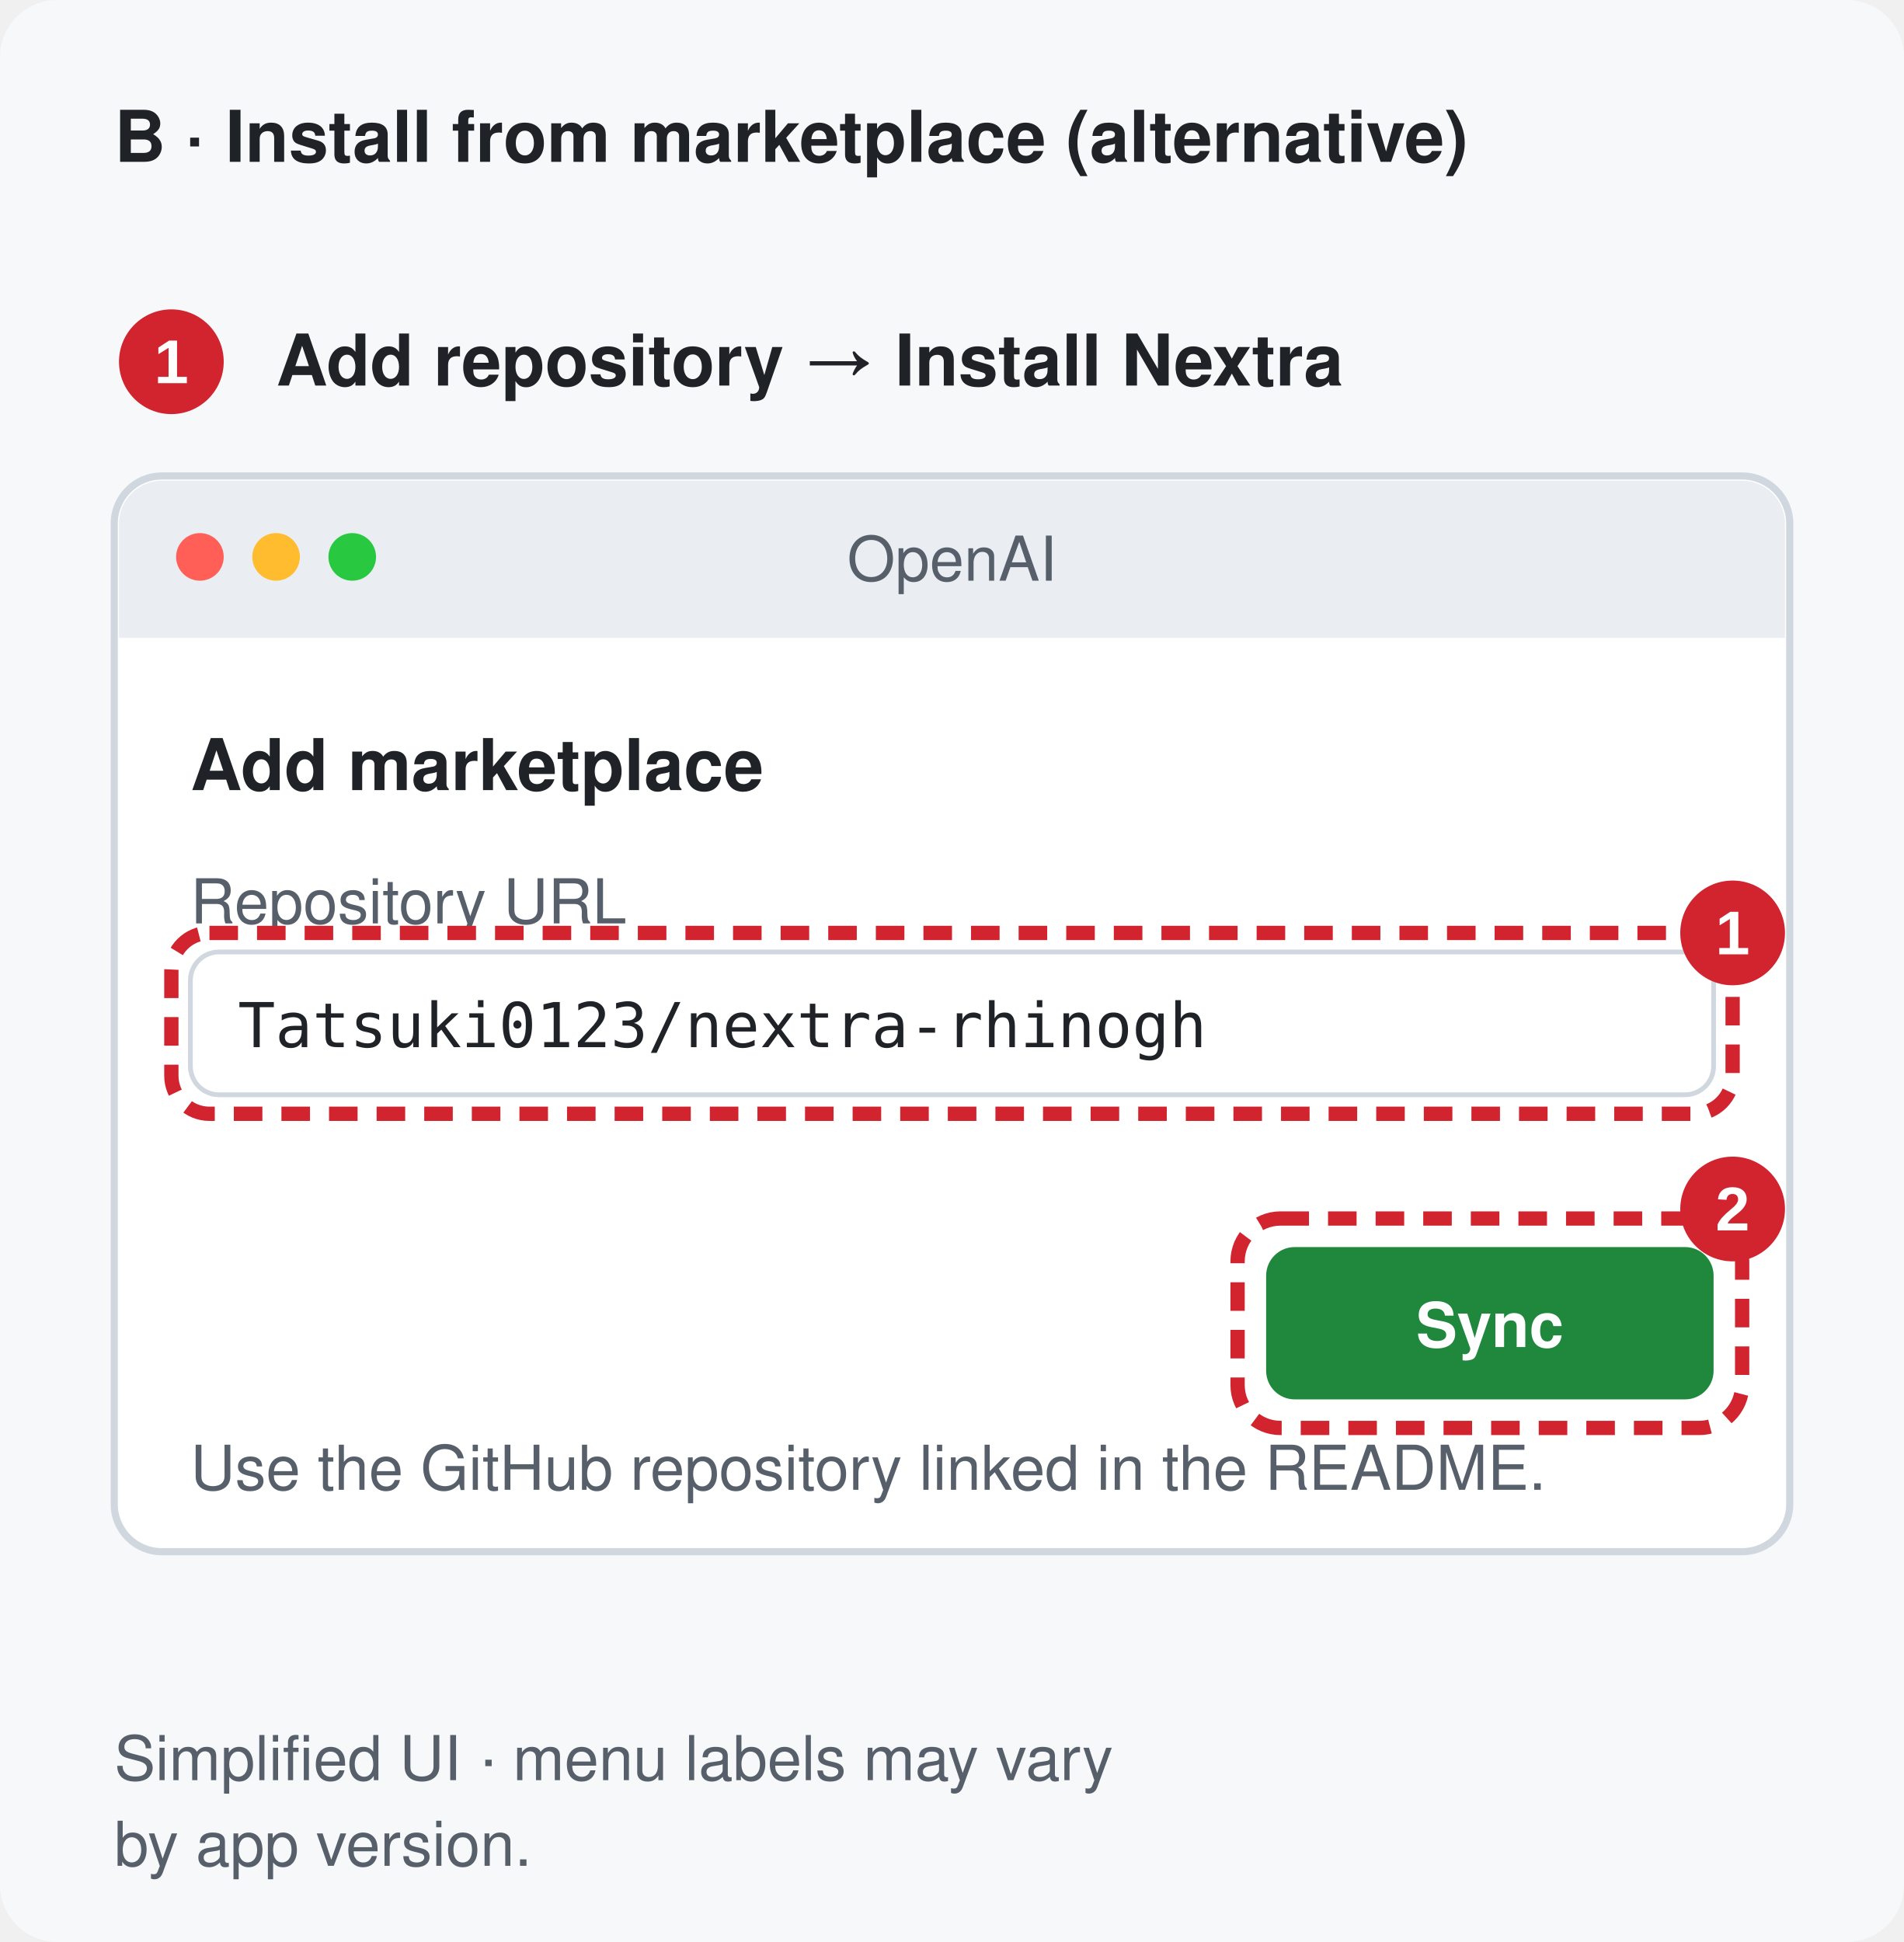
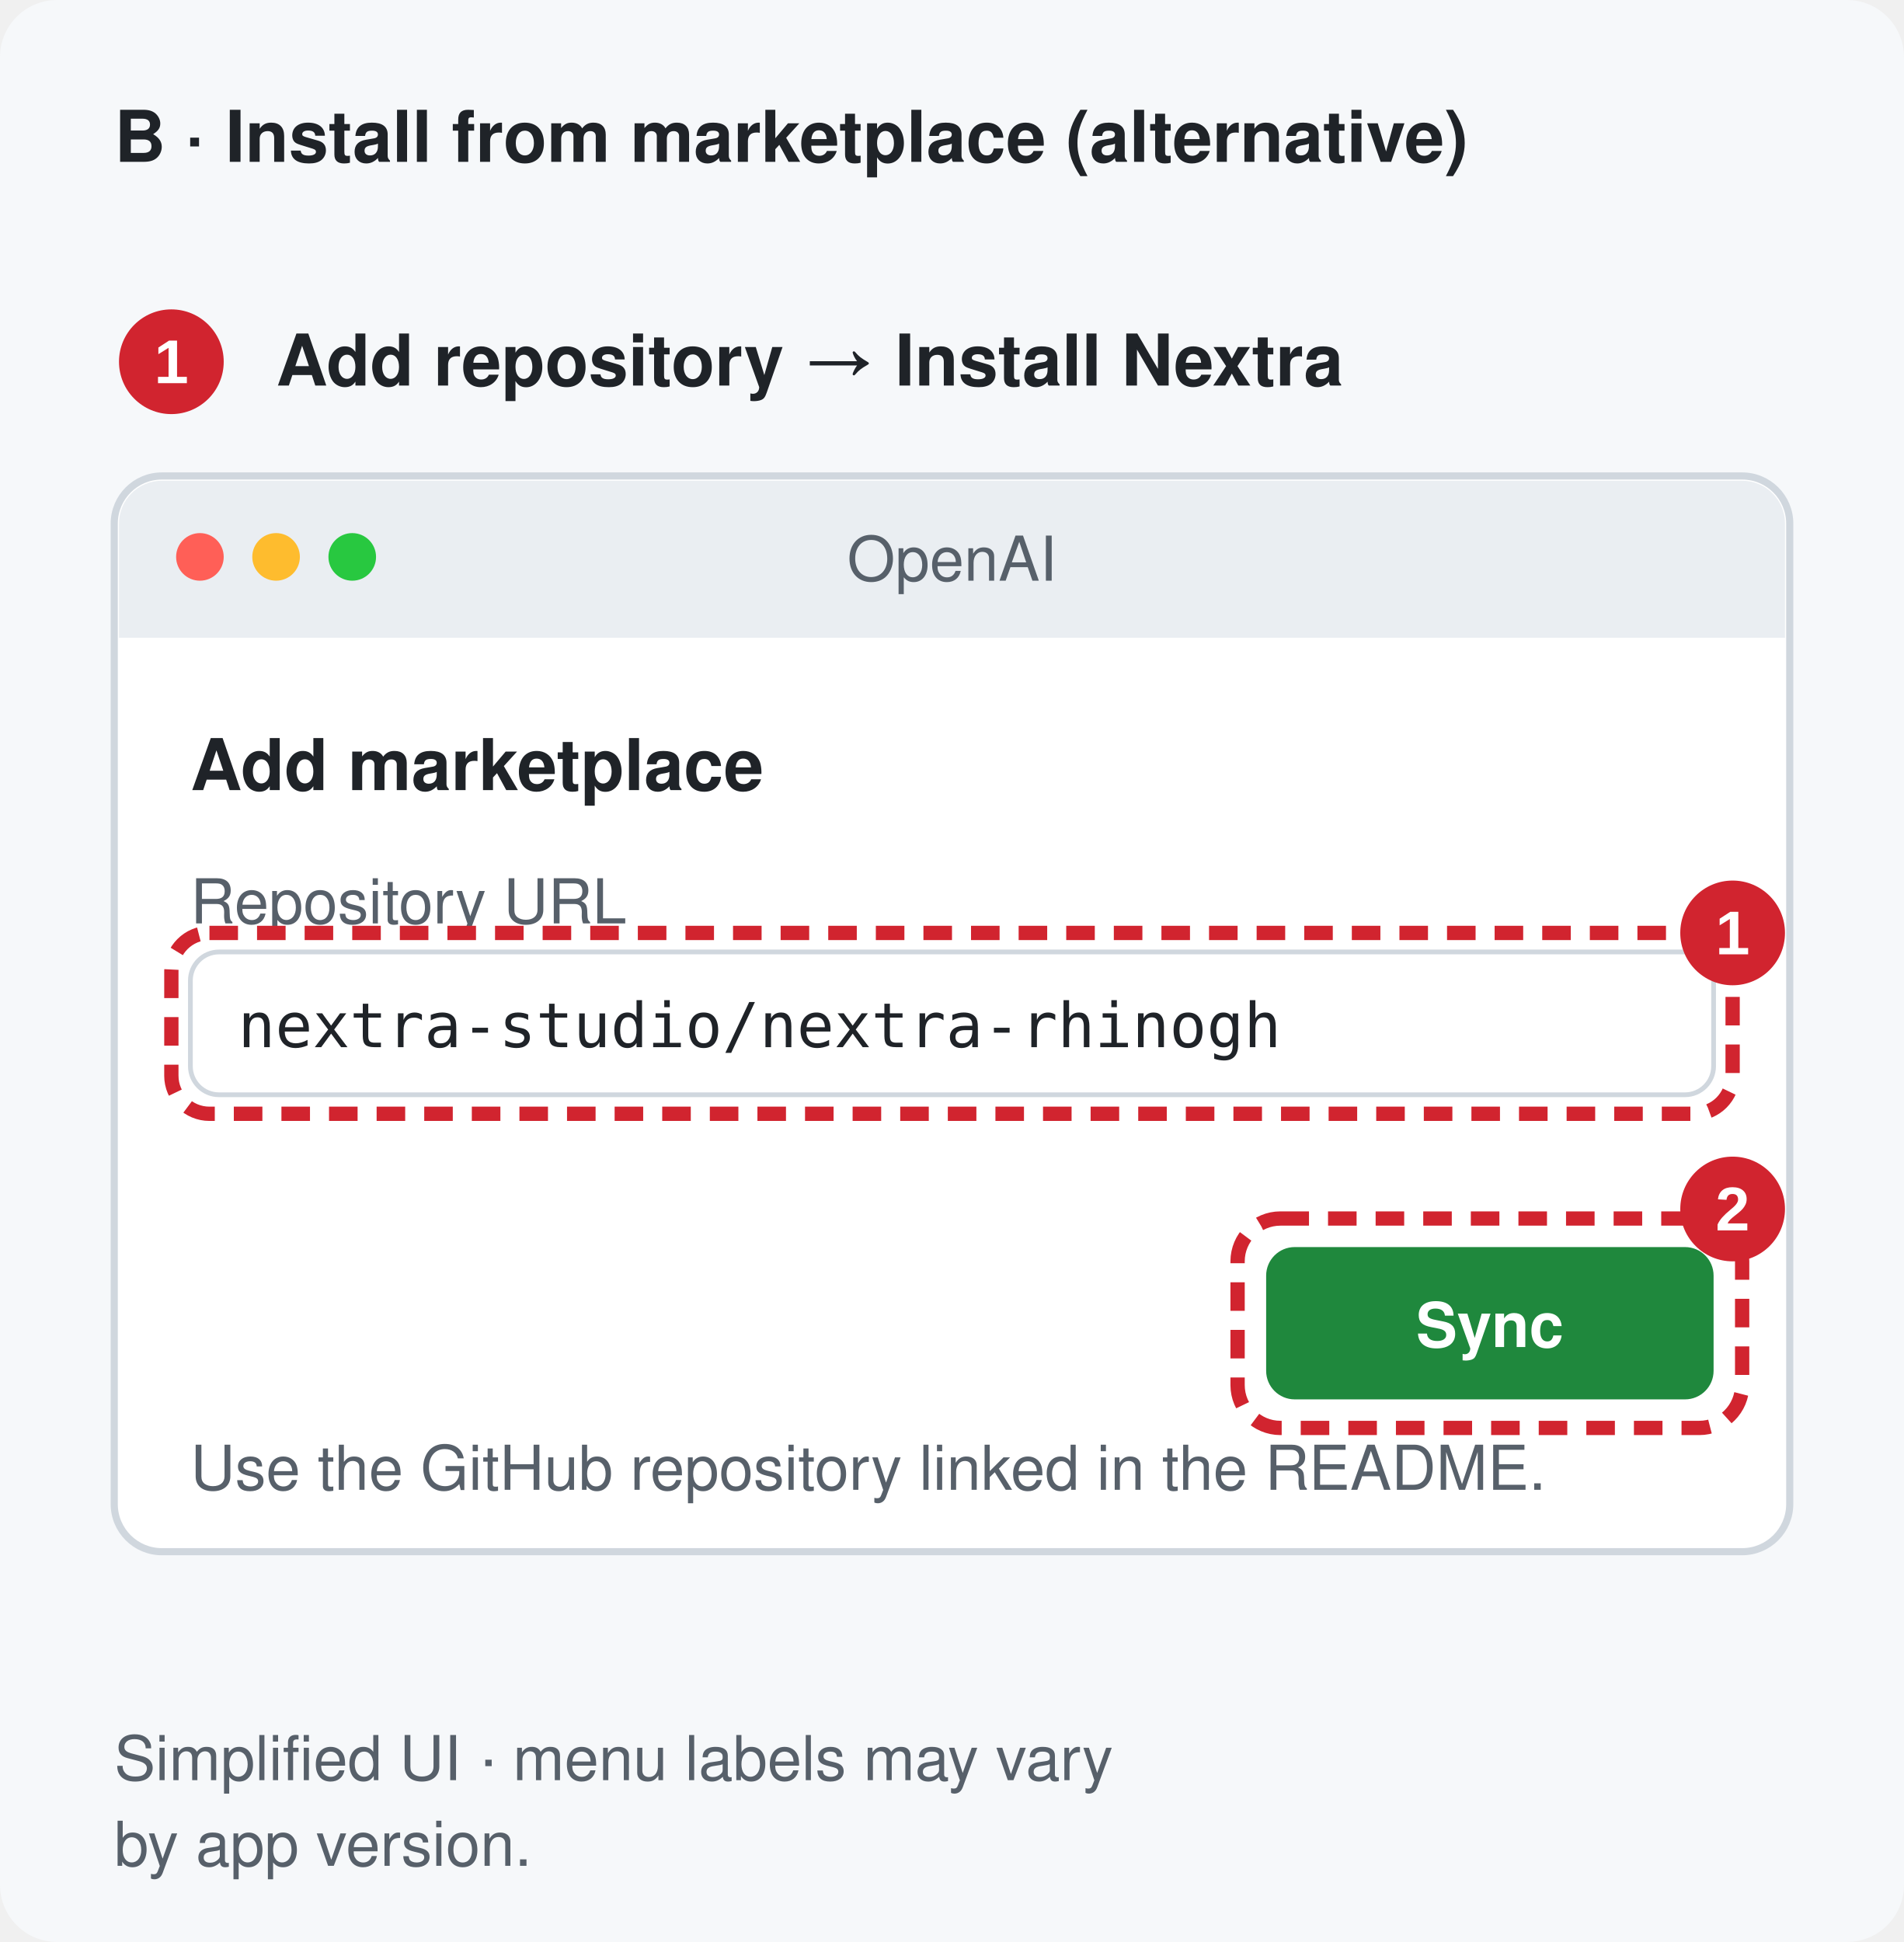
<svg xmlns="http://www.w3.org/2000/svg" viewBox="0 0 400 408" width="400" height="408">
  <style>
.bg{fill:#f6f8fa}.win{fill:#fff;stroke:#d0d7de;stroke-width:1.5}.bar{fill:#eaeef2}.t{font:600 15px Segoe UI,Helvetica,Arial,sans-serif;fill:#1f2328}
.s{font:13px Segoe UI,Helvetica,Arial,sans-serif;fill:#57606a}.m{font:13px Consolas,Menlo,monospace;fill:#1f2328}.f{fill:#fff;stroke:#d0d7de}
.nav{fill:#eaeef2}.navsel{fill:#ddf4ff}.btn{fill:#1f883d}.bt{font:600 13px Segoe UI,Helvetica,Arial,sans-serif;fill:#fff}
.ring{fill:none;stroke:#d1242f;stroke-width:3;stroke-dasharray:6 4}.badge{fill:#d1242f}.bn{font:700 13px Segoe UI,Arial,sans-serif;fill:#fff}
.term{fill:#0d1117}.tt{font:13px Consolas,Menlo,monospace;fill:#e6edf3}.tg{font:13px Consolas,Menlo,monospace;fill:#3fb950}.tp{font:13px Consolas,Menlo,monospace;fill:#8b949e}
@media (prefers-color-scheme: dark){.bg{fill:#0d1117}.win{fill:#161b22;stroke:#3d444d}.bar{fill:#21262d}.t,.m{fill:#e6edf3}.s{fill:#9da7b3}
.f{fill:#0d1117;stroke:#3d444d}.nav{fill:#21262d}.navsel{fill:#1f3a5f}}
</style>
  <rect class="bg" width="400" height="408" rx="12" />
  <text class="t" x="24" y="34">B · Install from marketplace (alternative)</text>
  <g transform="translate(24 64)">
    <circle class="badge" cx="12" cy="12" r="11" />
    <text class="bn" x="12" y="16.5" text-anchor="middle">1</text>
    <text class="t" x="34" y="17">Add repository → Install Nextra</text>
    <rect class="win" x="0" y="36" width="352" height="226" rx="10" />
    <path class="bar" d="M1 70V46a9 9 0 0 1 9-9h332a9 9 0 0 1 9 9v24z" />
    <circle cx="18" cy="53" r="5" fill="#ff5f57" />
    <circle cx="34" cy="53" r="5" fill="#febc2e" />
    <circle cx="50" cy="53" r="5" fill="#28c840" />
    <text class="s" x="176.0" y="58" text-anchor="middle">OpenAI</text>
    <g transform="translate(12 84)">
      <text class="t" x="4" y="18">Add marketplace</text>
      <text class="s" x="4" y="46">Repository URL</text>
      <rect class="f" x="4" y="52" width="320" height="30" rx="6" />
-       <text class="m" x="14" y="72">Tatsuki0123/nextra-rhinogh</text>
+       <text class="m" x="14" y="72">nextra-studio/nextra-rhinogh</text>
      <rect class="btn" x="230" y="114" width="94" height="32" rx="6" />
      <text class="bt" x="277.0" y="135" text-anchor="middle">Sync</text>
      <rect class="ring" x="224" y="108" width="106" height="44" rx="9" />
      <circle class="badge" cx="328" cy="106" r="11" />
      <text class="bn" x="328" y="110.5" text-anchor="middle">2</text>
      <rect class="ring" x="0" y="48" width="328" height="38" rx="8" />
      <circle class="badge" cx="328" cy="48" r="11" />
      <text class="bn" x="328" y="52.5" text-anchor="middle">1</text>
      <text class="s" x="4" y="165">Use the GitHub repository linked in the README.</text>
    </g>
  </g>
  <text class="s" x="24" y="374">Simplified UI · menu labels may vary</text>
  <text class="s" x="24" y="392">by app version.</text>
</svg>
